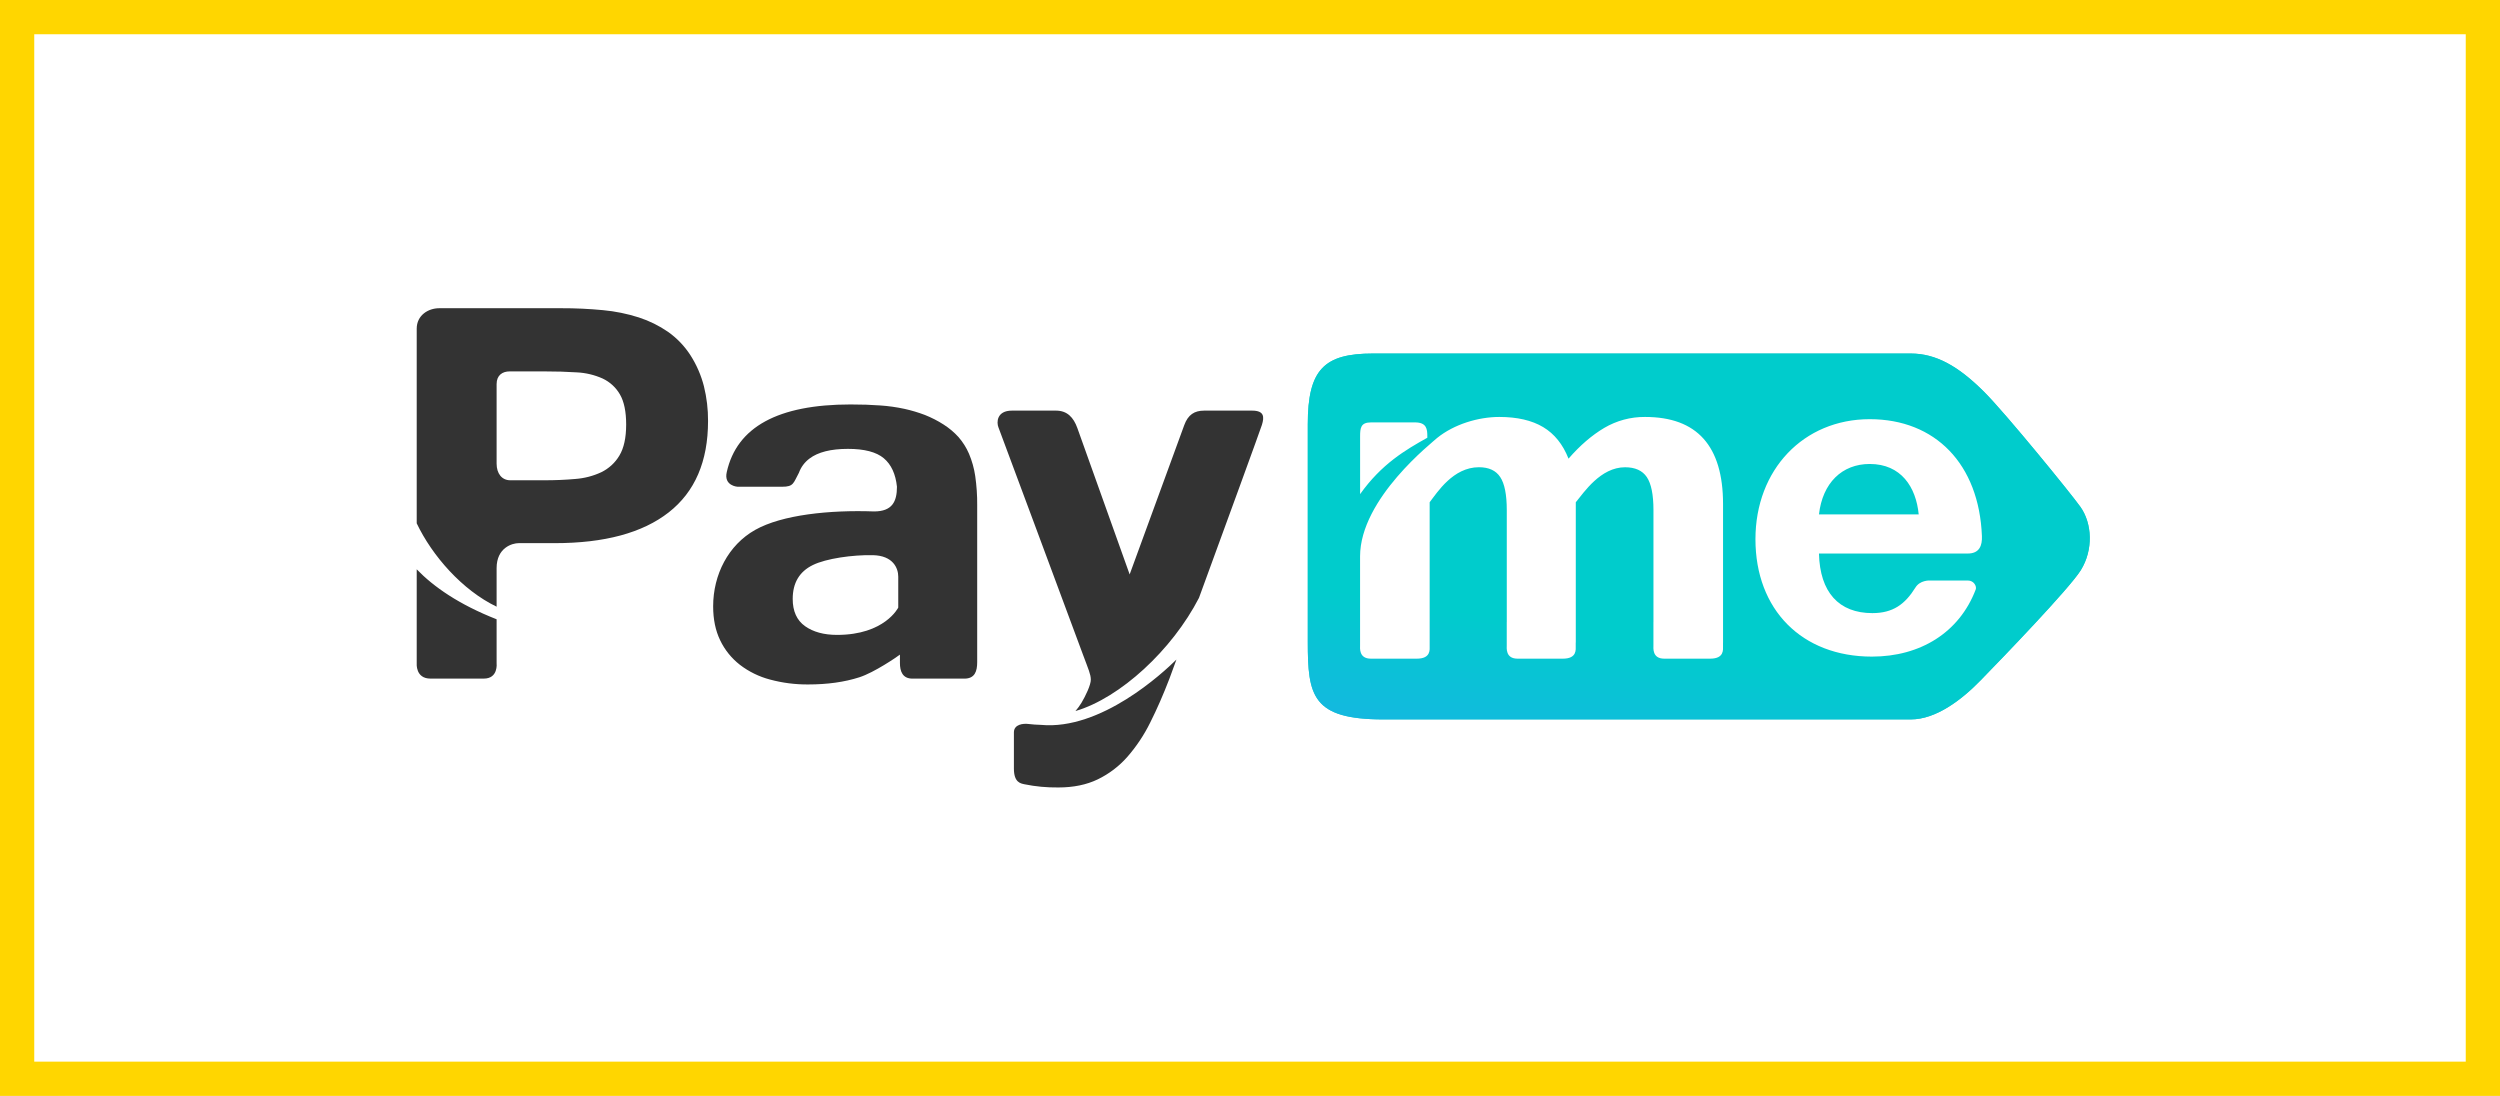
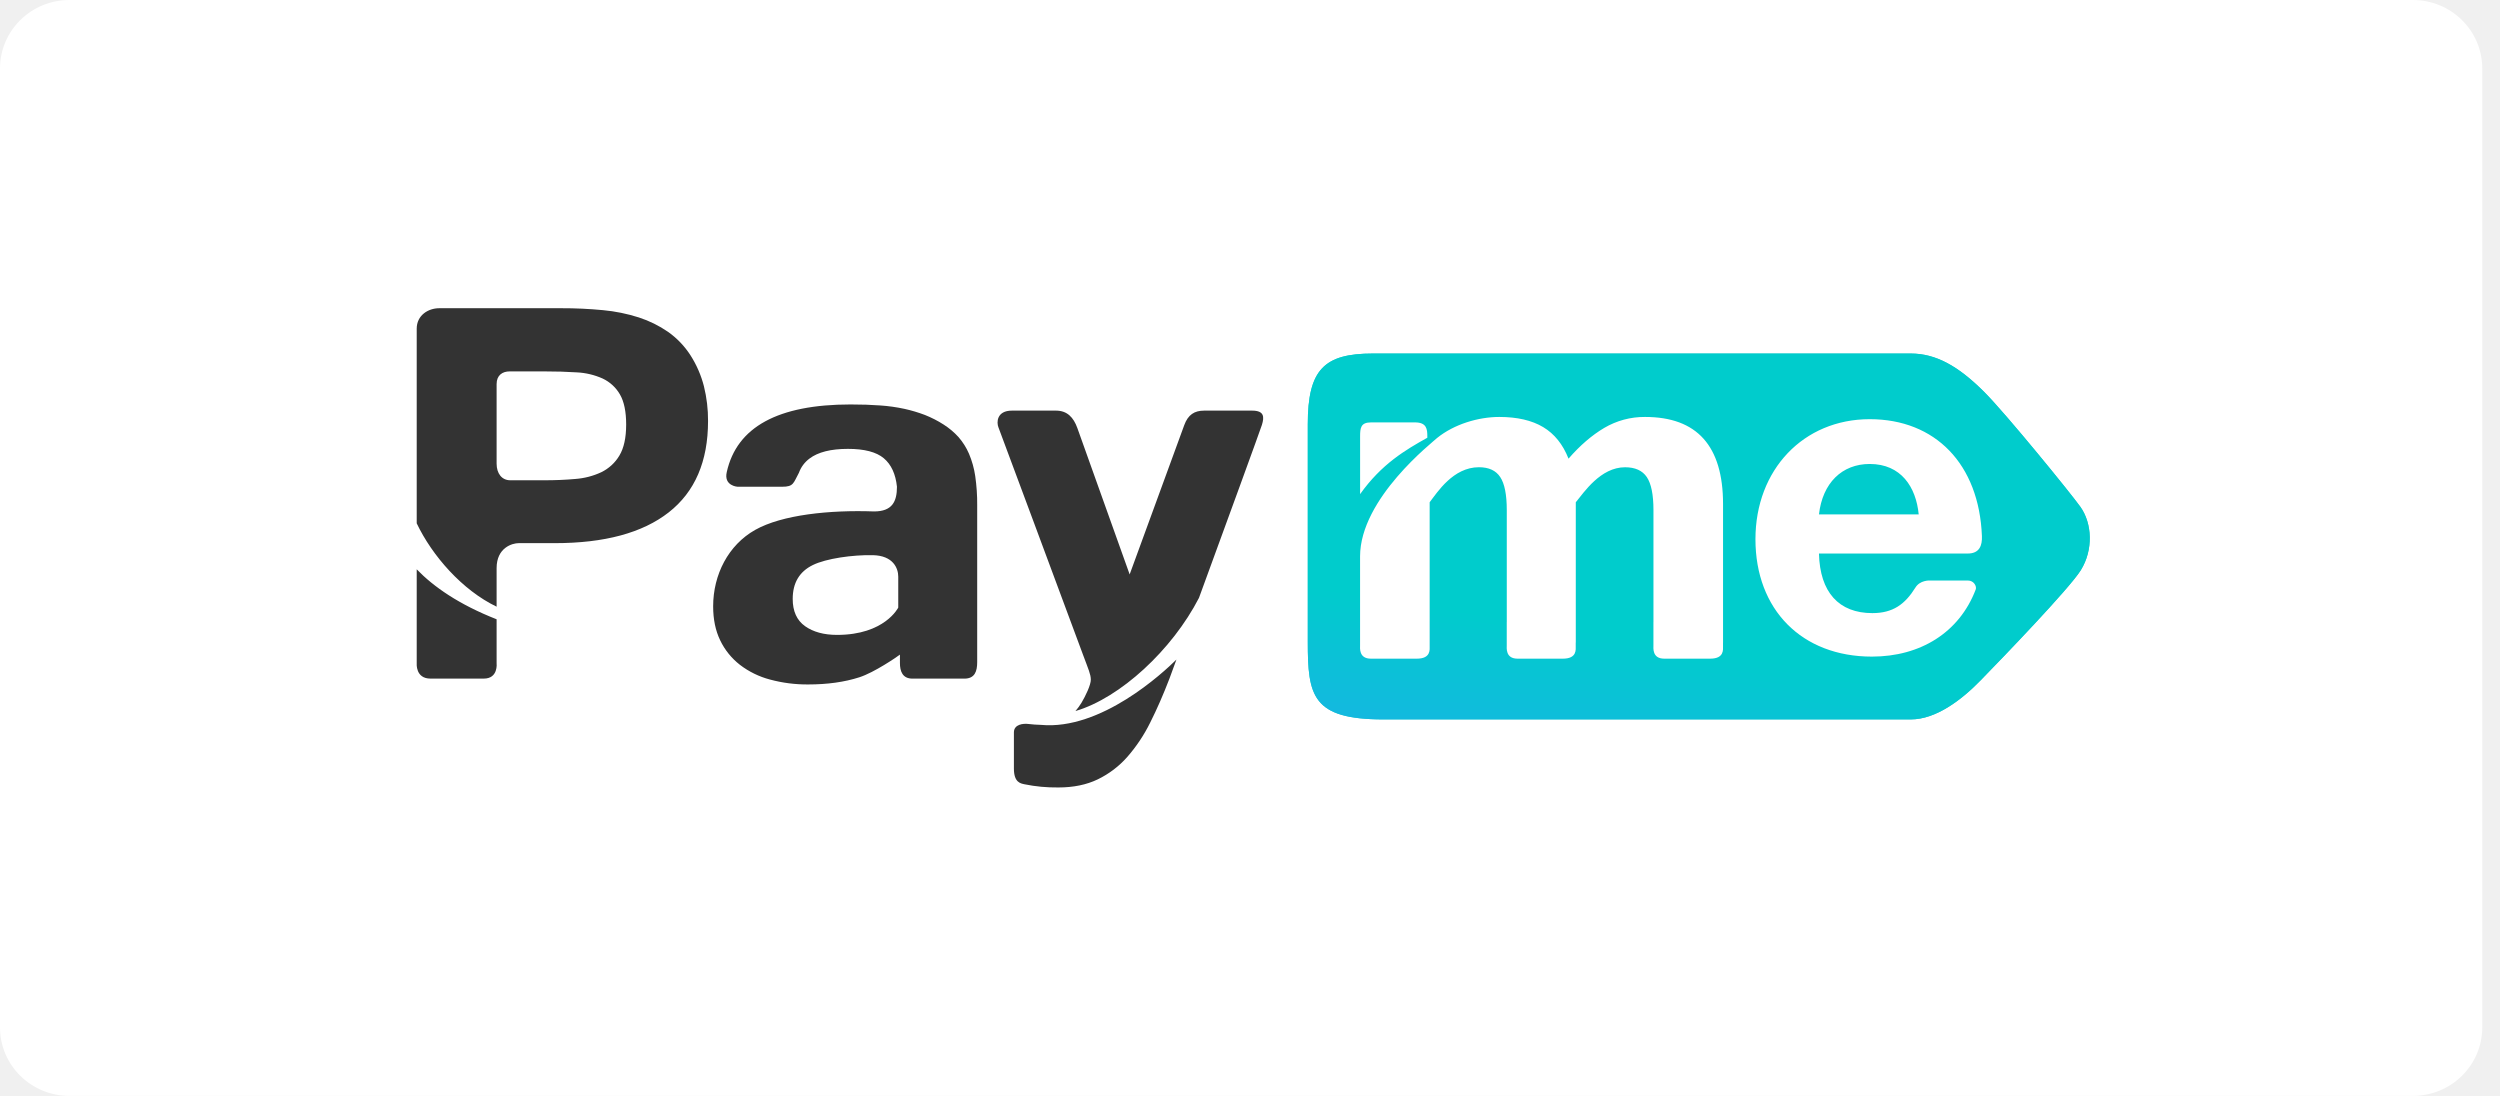
<svg xmlns="http://www.w3.org/2000/svg" width="73" height="32" viewBox="0 0 73 32" fill="none">
  <g clip-path="url(#clip0_56_55)">
    <path d="M70.454 0H2.028C0.908 0 0 0.895 0 2V30C0 31.105 0.908 32 2.028 32H70.454C71.574 32 72.482 31.105 72.482 30V2C72.482 0.895 71.574 0 70.454 0Z" fill="white" />
    <path fill-rule="evenodd" clip-rule="evenodd" d="M60.747 14.799C61.093 15.286 61.128 16.053 60.761 16.647C60.433 17.178 58.47 19.214 57.831 19.869C57.278 20.437 56.531 21.007 55.795 21.007H40.394C38.313 21.007 38.187 20.313 38.187 18.746V12.387C38.187 10.786 38.668 10.323 40.089 10.323H55.795C56.531 10.323 57.185 10.692 57.937 11.443C58.575 12.081 60.482 14.425 60.747 14.799Z" fill="#33CCCC" />
    <path fill-rule="evenodd" clip-rule="evenodd" d="M60.747 14.799C61.093 15.286 61.128 16.053 60.761 16.647C60.433 17.178 58.47 19.214 57.831 19.869C57.278 20.437 56.531 21.007 55.795 21.007H40.394C38.313 21.007 38.187 20.313 38.187 18.746V12.387C38.187 10.786 38.668 10.323 40.089 10.323H55.795C56.531 10.323 57.185 10.692 57.937 11.443C58.575 12.081 60.482 14.425 60.747 14.799Z" fill="url(#paint0_linear_56_55)" />
    <path fill-rule="evenodd" clip-rule="evenodd" d="M41.678 12.782V12.74C41.678 12.536 41.661 12.334 41.32 12.334H40.033C39.733 12.334 39.715 12.496 39.715 12.749V14.429C40.341 13.549 41.036 13.14 41.678 12.782ZM50.312 18.854V18.764H50.313V14.719C50.313 13.023 49.554 12.175 48.037 12.175C47.616 12.171 47.203 12.283 46.842 12.496C46.481 12.71 46.134 13.009 45.801 13.393C45.637 12.976 45.39 12.668 45.06 12.471C44.73 12.274 44.303 12.175 43.778 12.175C43.17 12.175 42.463 12.385 41.963 12.789C41.85 12.9 39.714 14.552 39.714 16.248V18.838C39.714 18.92 39.674 19.233 40.03 19.233H41.37C41.787 19.233 41.746 18.965 41.746 18.854V14.666C41.972 14.371 42.434 13.643 43.185 13.643C43.473 13.643 43.681 13.739 43.807 13.931C43.934 14.122 43.998 14.444 43.998 14.895V18.166H43.997V18.838C43.997 18.92 43.956 19.233 44.313 19.233H45.635C46.052 19.233 46.011 18.965 46.011 18.854V18.764H46.013V14.666C46.255 14.372 46.738 13.644 47.452 13.644C47.745 13.644 47.957 13.739 48.087 13.931C48.216 14.123 48.281 14.444 48.281 14.895V18.166H48.28V18.838C48.28 18.92 48.24 19.233 48.596 19.233H49.936C50.353 19.233 50.312 18.965 50.312 18.854ZM57.692 17.21C57.215 18.469 56.074 19.173 54.66 19.173C52.612 19.173 51.259 17.802 51.259 15.745C51.259 13.713 52.663 12.24 54.596 12.24C56.508 12.24 57.791 13.548 57.872 15.656C57.883 15.925 57.803 16.163 57.46 16.163H53.114C53.14 17.293 53.694 17.903 54.673 17.903C55.27 17.903 55.624 17.65 55.932 17.154C56.066 16.939 56.341 16.951 56.341 16.951H57.46C57.643 16.951 57.724 17.126 57.692 17.21V17.21ZM54.596 13.548C53.784 13.548 53.217 14.106 53.114 15.021H56.026C55.949 14.221 55.511 13.548 54.596 13.548Z" fill="white" />
    <path fill-rule="evenodd" clip-rule="evenodd" d="M20.166 10.381C19.994 10.112 19.771 9.877 19.508 9.691C19.246 9.51 18.958 9.368 18.653 9.269C18.315 9.161 17.966 9.09 17.612 9.057C17.206 9.018 16.799 8.999 16.392 9H12.825C12.504 9 12.168 9.207 12.168 9.597V15.281C12.619 16.229 13.5 17.235 14.501 17.715V16.588C14.501 15.993 14.957 15.86 15.145 15.86H16.2C17.653 15.86 18.762 15.56 19.527 14.961C20.292 14.362 20.675 13.473 20.675 12.293C20.677 11.952 20.637 11.612 20.555 11.28C20.474 10.963 20.343 10.659 20.166 10.381ZM18.087 13.301C17.964 13.511 17.78 13.68 17.559 13.788C17.32 13.9 17.061 13.967 16.796 13.986C16.508 14.012 16.21 14.024 15.903 14.024H14.9C14.655 14.024 14.501 13.828 14.501 13.539V11.215C14.501 10.954 14.674 10.845 14.881 10.845H15.903C16.235 10.845 16.547 10.854 16.839 10.873C17.101 10.885 17.358 10.946 17.597 11.053C17.81 11.153 17.986 11.315 18.102 11.517C18.223 11.725 18.284 12.018 18.284 12.397C18.284 12.782 18.218 13.083 18.087 13.301ZM14.501 18.083C13.4 17.65 12.662 17.135 12.168 16.624V19.368C12.168 19.368 12.127 19.815 12.57 19.815H14.127C14.554 19.815 14.501 19.368 14.501 19.368V18.083H14.501ZM36.56 11.99H35.163C34.879 11.99 34.692 12.107 34.58 12.414C34.467 12.721 32.986 16.773 32.986 16.773C32.986 16.773 31.57 12.805 31.458 12.497C31.347 12.19 31.164 11.99 30.834 11.99H29.55C29.098 11.99 29.098 12.34 29.154 12.478C29.199 12.59 30.957 17.324 31.627 19.127C31.785 19.553 31.847 19.681 31.852 19.839C31.857 19.997 31.694 20.328 31.581 20.518C31.529 20.604 31.469 20.687 31.403 20.763C32.715 20.377 34.228 18.976 35.01 17.458C35.784 15.343 36.804 12.549 36.848 12.406C36.919 12.175 36.919 11.99 36.56 11.99ZM30.392 21.166C30.27 21.163 30.149 21.155 30.029 21.14C29.882 21.121 29.606 21.148 29.606 21.385V22.445C29.606 22.849 29.803 22.876 29.911 22.9C30.237 22.967 30.57 22.998 30.903 22.994C31.344 22.994 31.728 22.915 32.055 22.757C32.385 22.597 32.679 22.373 32.919 22.1C33.185 21.795 33.409 21.458 33.587 21.097C33.782 20.709 33.969 20.282 34.148 19.815C34.148 19.815 34.225 19.604 34.352 19.259C33.966 19.641 32.15 21.333 30.392 21.166ZM28.294 13.248C28.218 13.071 28.114 12.907 27.987 12.761C27.86 12.621 27.714 12.499 27.554 12.397C27.382 12.286 27.198 12.193 27.008 12.117C26.812 12.043 26.612 11.983 26.407 11.938C26.175 11.888 25.939 11.855 25.701 11.839C25.445 11.82 25.157 11.81 24.837 11.81C22.721 11.81 21.516 12.467 21.222 13.782C21.126 14.19 21.537 14.213 21.537 14.213H22.839C23.179 14.213 23.164 14.106 23.329 13.804C23.388 13.64 23.495 13.496 23.637 13.39C23.887 13.201 24.261 13.107 24.76 13.107C25.24 13.107 25.589 13.198 25.807 13.381C26.024 13.563 26.152 13.841 26.191 14.213C26.191 14.645 26.054 14.934 25.522 14.934C24.227 14.887 22.835 15.031 22.051 15.473C21.267 15.915 20.824 16.778 20.824 17.705C20.824 18.083 20.892 18.415 21.03 18.699C21.163 18.977 21.361 19.222 21.606 19.413C21.867 19.613 22.166 19.759 22.485 19.843C22.848 19.941 23.222 19.989 23.599 19.986C24.162 19.986 24.66 19.916 25.092 19.777C25.524 19.639 26.192 19.182 26.278 19.115V19.359C26.278 19.6 26.352 19.816 26.645 19.816H28.16C28.466 19.816 28.534 19.6 28.534 19.335V14.753C28.537 14.468 28.517 14.184 28.477 13.902C28.444 13.677 28.383 13.457 28.294 13.248ZM26.229 17.741C26.229 17.741 25.838 18.539 24.443 18.539C24.059 18.539 23.747 18.454 23.507 18.284C23.267 18.113 23.147 17.848 23.147 17.489C23.147 17.021 23.342 16.692 23.733 16.5C24.123 16.307 24.904 16.198 25.49 16.211C26.076 16.224 26.229 16.588 26.229 16.839V17.741V17.741Z" fill="#333333" />
  </g>
-   <rect x="0.5" y="0.5" width="72" height="31" stroke="#FFD600" />
  <defs>
    <linearGradient id="paint0_linear_56_55" x1="68.567" y1="13.408" x2="65.678" y2="31.168" gradientUnits="userSpaceOnUse">
      <stop offset="0.472" stop-color="#00CCCC" />
      <stop offset="1" stop-color="#3399FF" />
    </linearGradient>
    <clipPath id="clip0_56_55">
      <rect width="73" height="32" fill="white" />
    </clipPath>
  </defs>
</svg>
